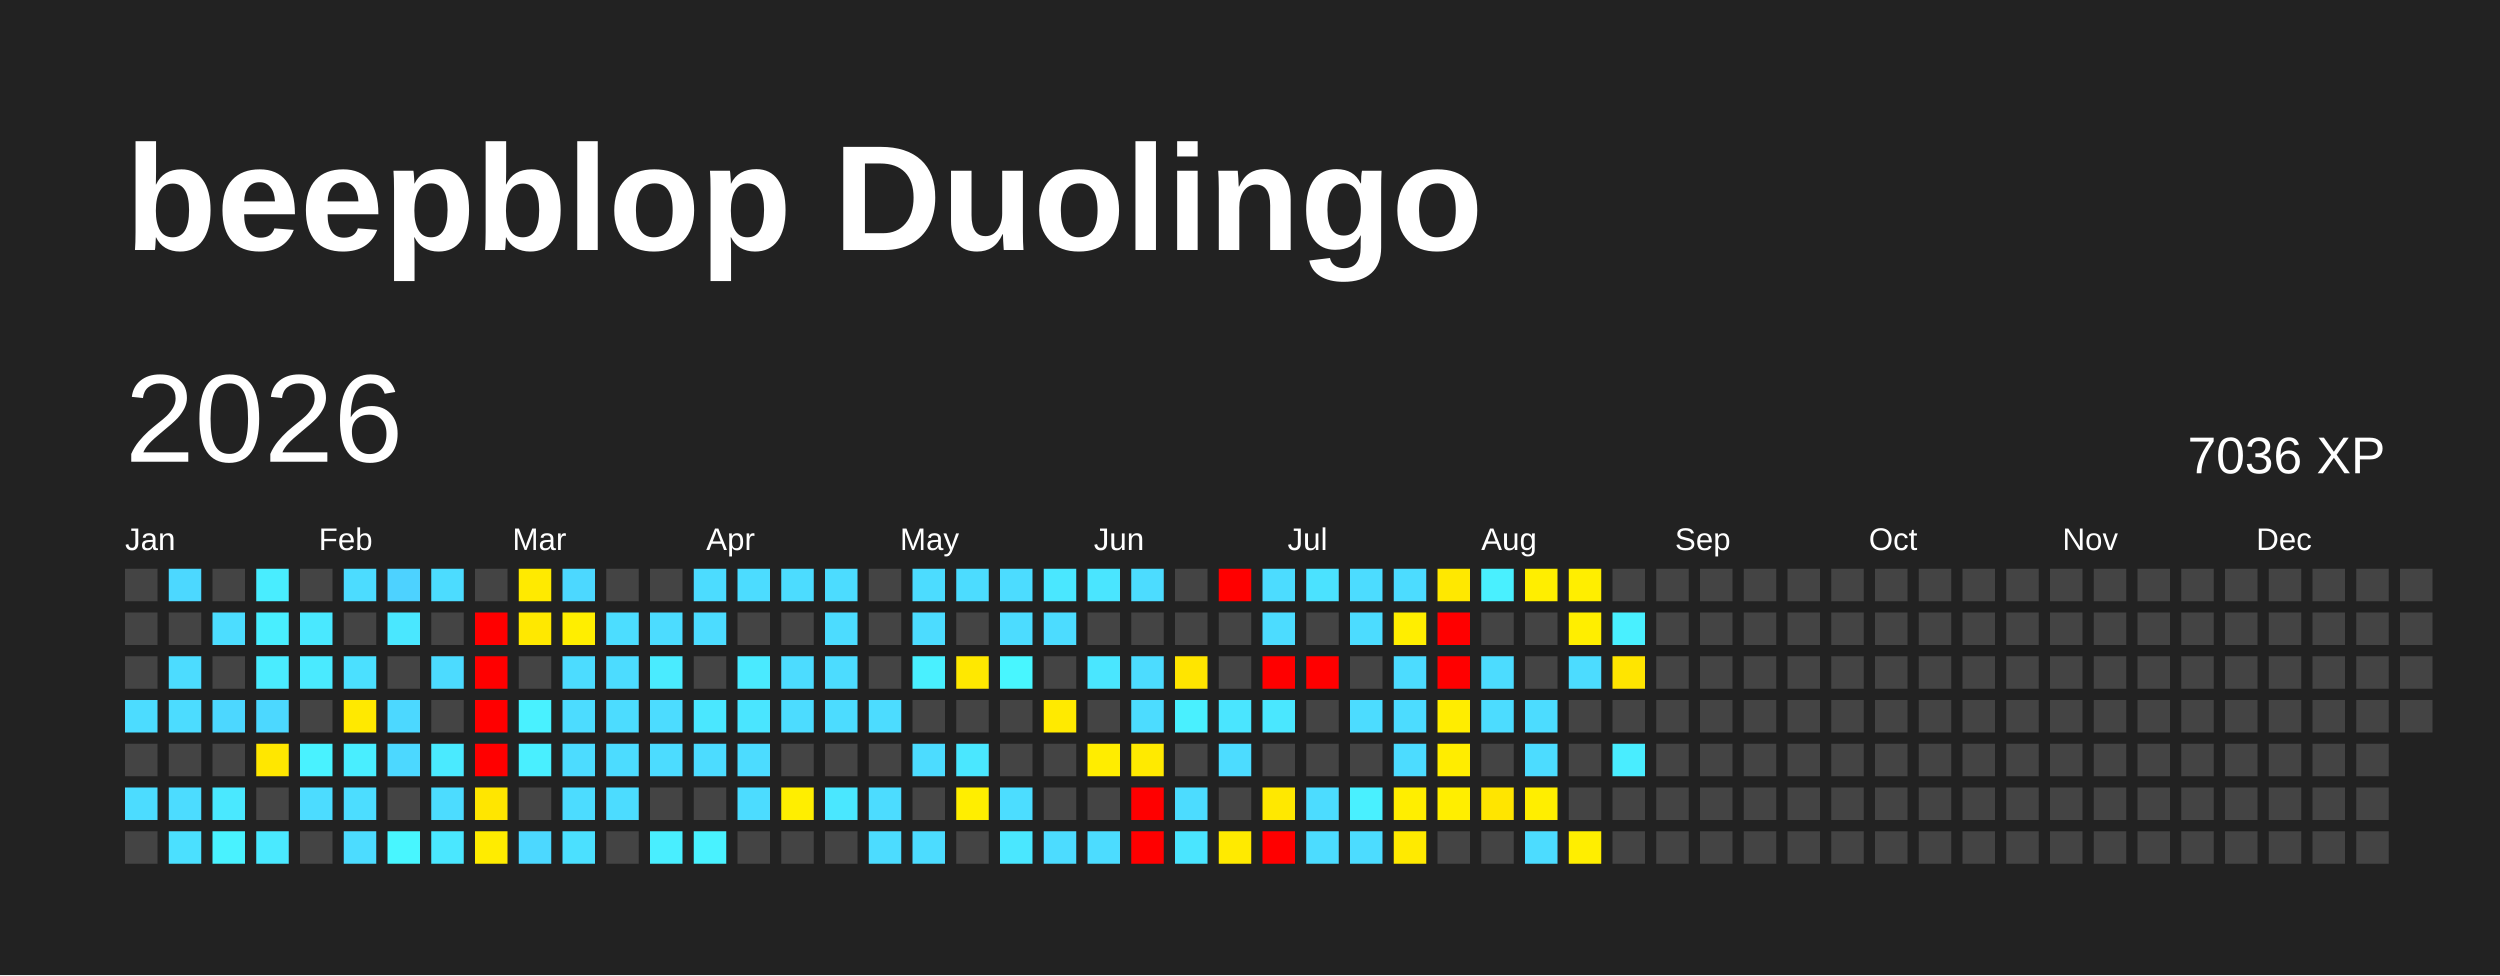
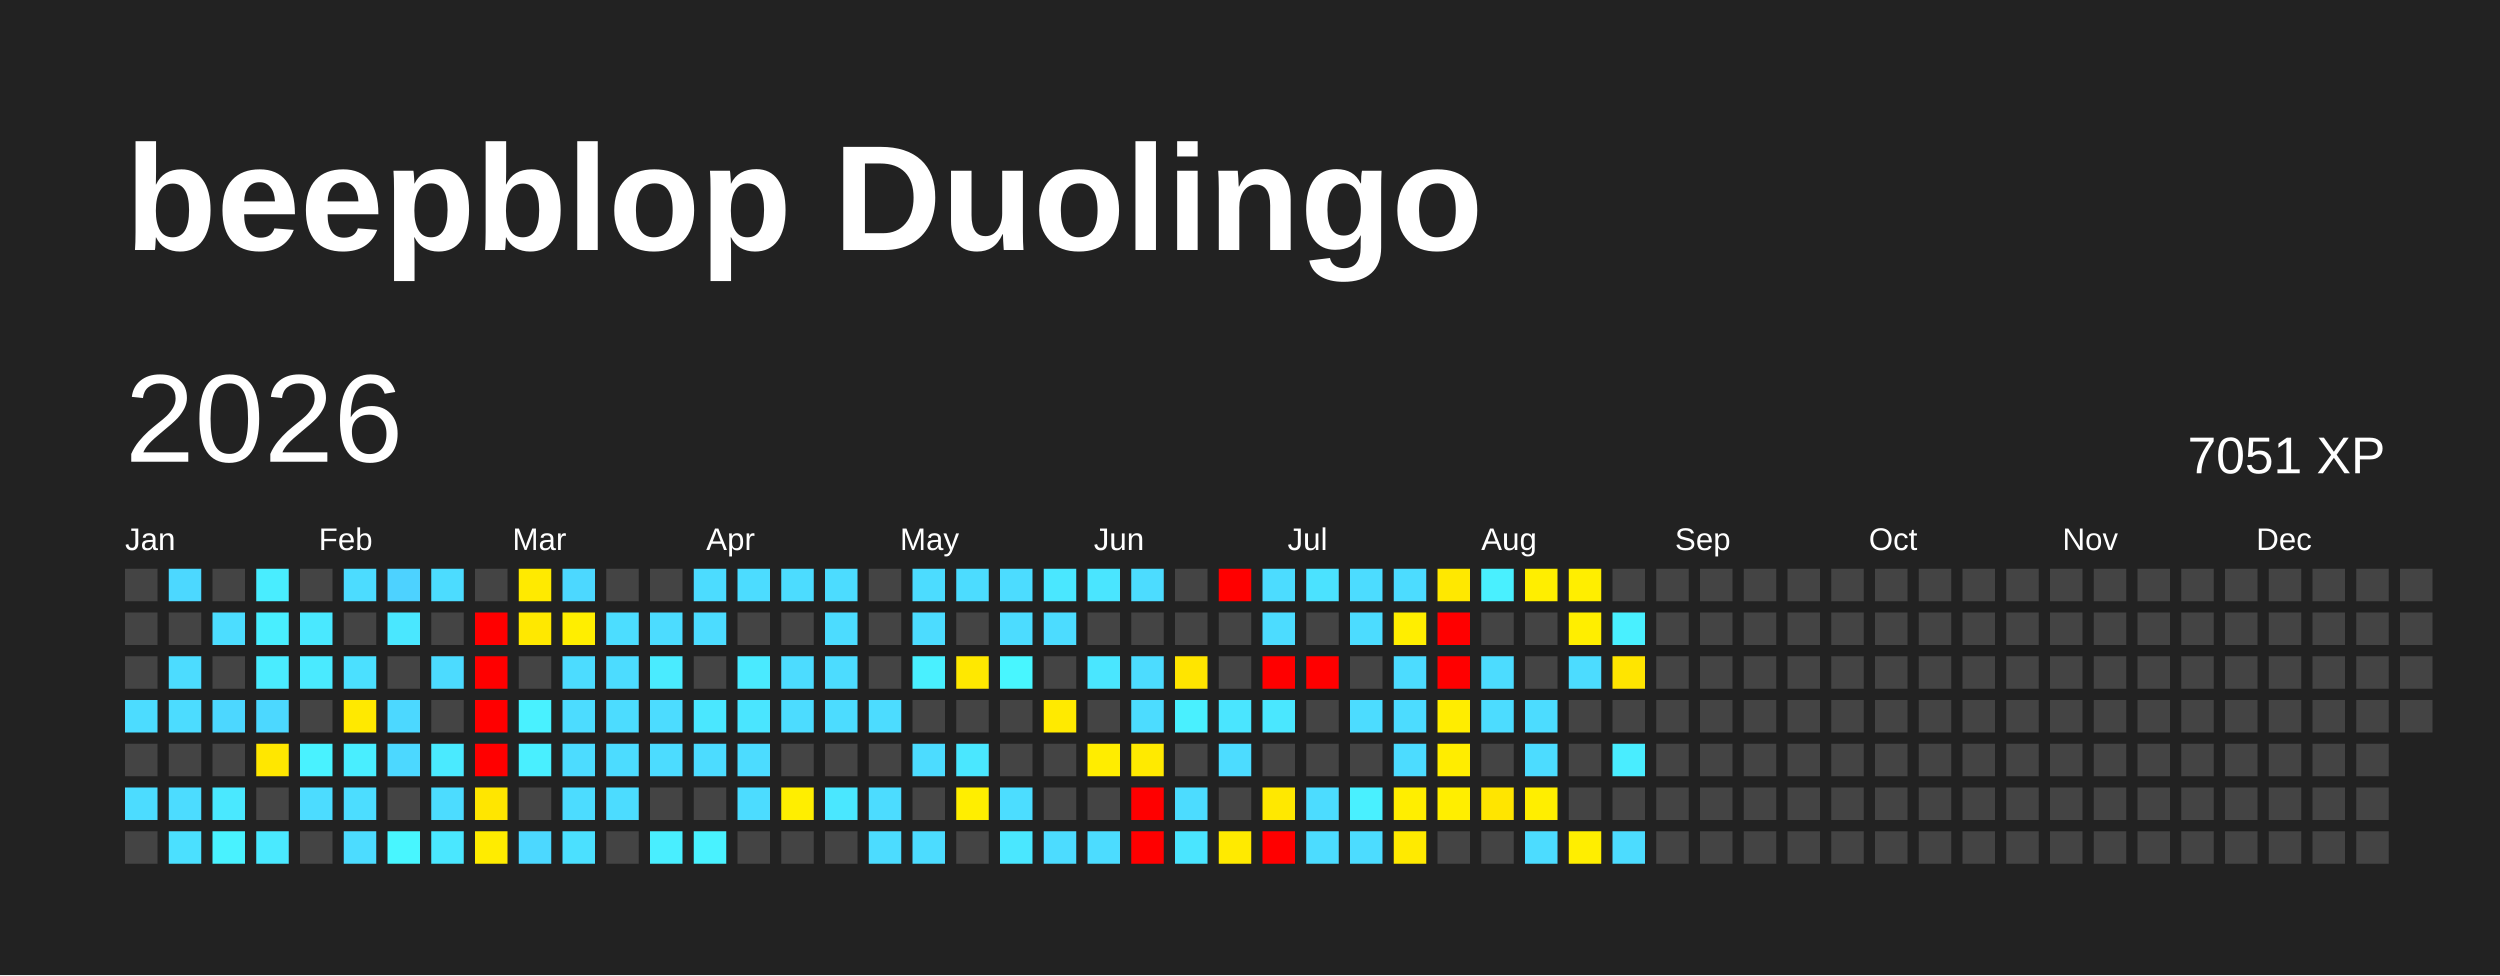
<svg xmlns="http://www.w3.org/2000/svg" baseProfile="full" height="78mm" version="1.1" viewBox="0,0,200,78" width="200mm">
  <defs />
  <rect fill="#222222" height="78" width="200" x="0" y="0" />
  <text fill="#FFFFFF" style="font-size:12px; font-family:Arial; font-weight:bold;" x="10" y="20">beepblop Duolingo</text>
  <text dominant-baseline="hanging" fill="#FFFFFF" style="font-size:10.0px; font-family:Arial;" x="10" y="30">2026</text>
-   <text dominant-baseline="hanging" fill="#FFFFFF" style="font-size:4.125px; font-family:Arial;" x="175" y="35">7036 XP</text>
+   <text dominant-baseline="hanging" fill="#FFFFFF" style="font-size:4.125px; font-family:Arial;" x="175" y="35">7051 XP</text>
  <text fill="#FFFFFF" style="font-size:2.5px; font-family:Arial" x="10.0" y="44">Jan</text>
  <text fill="#FFFFFF" style="font-size:2.5px; font-family:Arial" x="25.5" y="44">Feb</text>
  <text fill="#FFFFFF" style="font-size:2.5px; font-family:Arial" x="41.0" y="44">Mar</text>
  <text fill="#FFFFFF" style="font-size:2.5px; font-family:Arial" x="56.5" y="44">Apr</text>
  <text fill="#FFFFFF" style="font-size:2.5px; font-family:Arial" x="72.0" y="44">May</text>
  <text fill="#FFFFFF" style="font-size:2.5px; font-family:Arial" x="87.5" y="44">Jun</text>
  <text fill="#FFFFFF" style="font-size:2.5px; font-family:Arial" x="103.0" y="44">Jul</text>
  <text fill="#FFFFFF" style="font-size:2.5px; font-family:Arial" x="118.5" y="44">Aug</text>
  <text fill="#FFFFFF" style="font-size:2.5px; font-family:Arial" x="134.0" y="44">Sep</text>
  <text fill="#FFFFFF" style="font-size:2.5px; font-family:Arial" x="149.5" y="44">Oct</text>
  <text fill="#FFFFFF" style="font-size:2.5px; font-family:Arial" x="165.0" y="44">Nov</text>
  <text fill="#FFFFFF" style="font-size:2.5px; font-family:Arial" x="180.5" y="44">Dec</text>
  <rect fill="#444444" height="2.6" width="2.6" x="10.0" y="45.5" />
  <rect fill="#444444" height="2.6" width="2.6" x="10.0" y="49.0" />
  <rect fill="#444444" height="2.6" width="2.6" x="10.0" y="52.5" />
  <rect fill="#4cdcff" height="2.6" width="2.6" x="10.0" y="56.0" />
  <rect fill="#444444" height="2.6" width="2.6" x="10.0" y="59.5" />
  <rect fill="#4cdcff" height="2.6" width="2.6" x="10.0" y="63.0" />
  <rect fill="#444444" height="2.6" width="2.6" x="10.0" y="66.5" />
  <rect fill="#4cd8ff" height="2.6" width="2.6" x="13.5" y="45.5" />
  <rect fill="#444444" height="2.6" width="2.6" x="13.5" y="49.0" />
  <rect fill="#4cdcff" height="2.6" width="2.6" x="13.5" y="52.5" />
  <rect fill="#4cdcff" height="2.6" width="2.6" x="13.5" y="56.0" />
  <rect fill="#444444" height="2.6" width="2.6" x="13.5" y="59.5" />
  <rect fill="#4cdcff" height="2.6" width="2.6" x="13.5" y="63.0" />
  <rect fill="#4be0ff" height="2.6" width="2.6" x="13.5" y="66.5" />
  <rect fill="#444444" height="2.6" width="2.6" x="17.0" y="45.5" />
  <rect fill="#4cddff" height="2.6" width="2.6" x="17.0" y="49.0" />
  <rect fill="#444444" height="2.6" width="2.6" x="17.0" y="52.5" />
  <rect fill="#4cd7ff" height="2.6" width="2.6" x="17.0" y="56.0" />
  <rect fill="#444444" height="2.6" width="2.6" x="17.0" y="59.5" />
  <rect fill="#4ae8ff" height="2.6" width="2.6" x="17.0" y="63.0" />
  <rect fill="#49f2ff" height="2.6" width="2.6" x="17.0" y="66.5" />
  <rect fill="#49edff" height="2.6" width="2.6" x="20.5" y="45.5" />
  <rect fill="#49eeff" height="2.6" width="2.6" x="20.5" y="49.0" />
  <rect fill="#4aecff" height="2.6" width="2.6" x="20.5" y="52.5" />
  <rect fill="#4cd8ff" height="2.6" width="2.6" x="20.5" y="56.0" />
  <rect fill="#ffe700" height="2.6" width="2.6" x="20.5" y="59.5" />
  <rect fill="#444444" height="2.6" width="2.6" x="20.5" y="63.0" />
  <rect fill="#4ae9ff" height="2.6" width="2.6" x="20.5" y="66.5" />
  <rect fill="#444444" height="2.6" width="2.6" x="24.0" y="45.5" />
  <rect fill="#4ae8ff" height="2.6" width="2.6" x="24.0" y="49.0" />
  <rect fill="#4aeaff" height="2.6" width="2.6" x="24.0" y="52.5" />
  <rect fill="#444444" height="2.6" width="2.6" x="24.0" y="56.0" />
  <rect fill="#49f2ff" height="2.6" width="2.6" x="24.0" y="59.5" />
  <rect fill="#4cdcff" height="2.6" width="2.6" x="24.0" y="63.0" />
  <rect fill="#444444" height="2.6" width="2.6" x="24.0" y="66.5" />
  <rect fill="#4cdcff" height="2.6" width="2.6" x="27.5" y="45.5" />
  <rect fill="#444444" height="2.6" width="2.6" x="27.5" y="49.0" />
  <rect fill="#4be0ff" height="2.6" width="2.6" x="27.5" y="52.5" />
  <rect fill="#ffe900" height="2.6" width="2.6" x="27.5" y="56.0" />
  <rect fill="#49eeff" height="2.6" width="2.6" x="27.5" y="59.5" />
  <rect fill="#4cddff" height="2.6" width="2.6" x="27.5" y="63.0" />
  <rect fill="#4cdcff" height="2.6" width="2.6" x="27.5" y="66.5" />
  <rect fill="#4dd2ff" height="2.6" width="2.6" x="31.0" y="45.5" />
  <rect fill="#4ae7ff" height="2.6" width="2.6" x="31.0" y="49.0" />
  <rect fill="#444444" height="2.6" width="2.6" x="31.0" y="52.5" />
  <rect fill="#4cd8ff" height="2.6" width="2.6" x="31.0" y="56.0" />
  <rect fill="#4cd8ff" height="2.6" width="2.6" x="31.0" y="59.5" />
  <rect fill="#444444" height="2.6" width="2.6" x="31.0" y="63.0" />
  <rect fill="#48f6ff" height="2.6" width="2.6" x="31.0" y="66.5" />
  <rect fill="#4cdcff" height="2.6" width="2.6" x="34.5" y="45.5" />
  <rect fill="#444444" height="2.6" width="2.6" x="34.5" y="49.0" />
  <rect fill="#4cdbff" height="2.6" width="2.6" x="34.5" y="52.5" />
  <rect fill="#444444" height="2.6" width="2.6" x="34.5" y="56.0" />
  <rect fill="#4aeaff" height="2.6" width="2.6" x="34.5" y="59.5" />
  <rect fill="#4cdcff" height="2.6" width="2.6" x="34.5" y="63.0" />
  <rect fill="#4ae7ff" height="2.6" width="2.6" x="34.5" y="66.5" />
  <rect fill="#444444" height="2.6" width="2.6" x="38.0" y="45.5" />
  <rect fill="red" height="2.6" width="2.6" x="38.0" y="49.0" />
  <rect fill="red" height="2.6" width="2.6" x="38.0" y="52.5" />
  <rect fill="red" height="2.6" width="2.6" x="38.0" y="56.0" />
  <rect fill="red" height="2.6" width="2.6" x="38.0" y="59.5" />
  <rect fill="#ffe600" height="2.6" width="2.6" x="38.0" y="63.0" />
  <rect fill="#ffec00" height="2.6" width="2.6" x="38.0" y="66.5" />
  <rect fill="#ffea00" height="2.6" width="2.6" x="41.5" y="45.5" />
  <rect fill="#ffe800" height="2.6" width="2.6" x="41.5" y="49.0" />
  <rect fill="#444444" height="2.6" width="2.6" x="41.5" y="52.5" />
  <rect fill="#49f1ff" height="2.6" width="2.6" x="41.5" y="56.0" />
  <rect fill="#49efff" height="2.6" width="2.6" x="41.5" y="59.5" />
  <rect fill="#444444" height="2.6" width="2.6" x="41.5" y="63.0" />
  <rect fill="#4cd8ff" height="2.6" width="2.6" x="41.5" y="66.5" />
  <rect fill="#4cd8ff" height="2.6" width="2.6" x="45.0" y="45.5" />
  <rect fill="#ffee00" height="2.6" width="2.6" x="45.0" y="49.0" />
  <rect fill="#4cdcff" height="2.6" width="2.6" x="45.0" y="52.5" />
  <rect fill="#4cdcff" height="2.6" width="2.6" x="45.0" y="56.0" />
  <rect fill="#4cdcff" height="2.6" width="2.6" x="45.0" y="59.5" />
  <rect fill="#4cdcff" height="2.6" width="2.6" x="45.0" y="63.0" />
  <rect fill="#4be0ff" height="2.6" width="2.6" x="45.0" y="66.5" />
  <rect fill="#444444" height="2.6" width="2.6" x="48.5" y="45.5" />
  <rect fill="#4cddff" height="2.6" width="2.6" x="48.5" y="49.0" />
  <rect fill="#4cdcff" height="2.6" width="2.6" x="48.5" y="52.5" />
  <rect fill="#4cdcff" height="2.6" width="2.6" x="48.5" y="56.0" />
  <rect fill="#4cdcff" height="2.6" width="2.6" x="48.5" y="59.5" />
  <rect fill="#4cdcff" height="2.6" width="2.6" x="48.5" y="63.0" />
  <rect fill="#444444" height="2.6" width="2.6" x="48.5" y="66.5" />
  <rect fill="#444444" height="2.6" width="2.6" x="52.0" y="45.5" />
  <rect fill="#4cdcff" height="2.6" width="2.6" x="52.0" y="49.0" />
  <rect fill="#4aebff" height="2.6" width="2.6" x="52.0" y="52.5" />
  <rect fill="#4cdcff" height="2.6" width="2.6" x="52.0" y="56.0" />
  <rect fill="#4cdcff" height="2.6" width="2.6" x="52.0" y="59.5" />
  <rect fill="#444444" height="2.6" width="2.6" x="52.0" y="63.0" />
  <rect fill="#49eeff" height="2.6" width="2.6" x="52.0" y="66.5" />
  <rect fill="#4cdcff" height="2.6" width="2.6" x="55.5" y="45.5" />
  <rect fill="#4cdcff" height="2.6" width="2.6" x="55.5" y="49.0" />
  <rect fill="#444444" height="2.6" width="2.6" x="55.5" y="52.5" />
  <rect fill="#4ae7ff" height="2.6" width="2.6" x="55.5" y="56.0" />
  <rect fill="#4cdcff" height="2.6" width="2.6" x="55.5" y="59.5" />
  <rect fill="#444444" height="2.6" width="2.6" x="55.5" y="63.0" />
  <rect fill="#49f2ff" height="2.6" width="2.6" x="55.5" y="66.5" />
  <rect fill="#4cdcff" height="2.6" width="2.6" x="59.0" y="45.5" />
  <rect fill="#444444" height="2.6" width="2.6" x="59.0" y="49.0" />
  <rect fill="#4aeaff" height="2.6" width="2.6" x="59.0" y="52.5" />
  <rect fill="#4ae5ff" height="2.6" width="2.6" x="59.0" y="56.0" />
  <rect fill="#4cdcff" height="2.6" width="2.6" x="59.0" y="59.5" />
  <rect fill="#4cdcff" height="2.6" width="2.6" x="59.0" y="63.0" />
  <rect fill="#444444" height="2.6" width="2.6" x="59.0" y="66.5" />
  <rect fill="#4cdcff" height="2.6" width="2.6" x="62.5" y="45.5" />
  <rect fill="#444444" height="2.6" width="2.6" x="62.5" y="49.0" />
  <rect fill="#4cdcff" height="2.6" width="2.6" x="62.5" y="52.5" />
  <rect fill="#4cdcff" height="2.6" width="2.6" x="62.5" y="56.0" />
  <rect fill="#444444" height="2.6" width="2.6" x="62.5" y="59.5" />
  <rect fill="#ffee00" height="2.6" width="2.6" x="62.5" y="63.0" />
  <rect fill="#444444" height="2.6" width="2.6" x="62.5" y="66.5" />
  <rect fill="#4cdcff" height="2.6" width="2.6" x="66.0" y="45.5" />
  <rect fill="#4cdcff" height="2.6" width="2.6" x="66.0" y="49.0" />
  <rect fill="#4cdcff" height="2.6" width="2.6" x="66.0" y="52.5" />
  <rect fill="#4cdcff" height="2.6" width="2.6" x="66.0" y="56.0" />
  <rect fill="#444444" height="2.6" width="2.6" x="66.0" y="59.5" />
  <rect fill="#4ae7ff" height="2.6" width="2.6" x="66.0" y="63.0" />
  <rect fill="#444444" height="2.6" width="2.6" x="66.0" y="66.5" />
  <rect fill="#444444" height="2.6" width="2.6" x="69.5" y="45.5" />
  <rect fill="#444444" height="2.6" width="2.6" x="69.5" y="49.0" />
  <rect fill="#444444" height="2.6" width="2.6" x="69.5" y="52.5" />
  <rect fill="#4cdcff" height="2.6" width="2.6" x="69.5" y="56.0" />
  <rect fill="#444444" height="2.6" width="2.6" x="69.5" y="59.5" />
  <rect fill="#4cdcff" height="2.6" width="2.6" x="69.5" y="63.0" />
  <rect fill="#4cdcff" height="2.6" width="2.6" x="69.5" y="66.5" />
  <rect fill="#4cdcff" height="2.6" width="2.6" x="73.0" y="45.5" />
  <rect fill="#4cdcff" height="2.6" width="2.6" x="73.0" y="49.0" />
  <rect fill="#49f0ff" height="2.6" width="2.6" x="73.0" y="52.5" />
  <rect fill="#444444" height="2.6" width="2.6" x="73.0" y="56.0" />
  <rect fill="#4cdcff" height="2.6" width="2.6" x="73.0" y="59.5" />
  <rect fill="#444444" height="2.6" width="2.6" x="73.0" y="63.0" />
  <rect fill="#4cdcff" height="2.6" width="2.6" x="73.0" y="66.5" />
  <rect fill="#4cdcff" height="2.6" width="2.6" x="76.5" y="45.5" />
  <rect fill="#444444" height="2.6" width="2.6" x="76.5" y="49.0" />
  <rect fill="#ffe800" height="2.6" width="2.6" x="76.5" y="52.5" />
  <rect fill="#444444" height="2.6" width="2.6" x="76.5" y="56.0" />
  <rect fill="#4ae7ff" height="2.6" width="2.6" x="76.5" y="59.5" />
  <rect fill="#ffee00" height="2.6" width="2.6" x="76.5" y="63.0" />
  <rect fill="#444444" height="2.6" width="2.6" x="76.5" y="66.5" />
  <rect fill="#4cdcff" height="2.6" width="2.6" x="80.0" y="45.5" />
  <rect fill="#4cdcff" height="2.6" width="2.6" x="80.0" y="49.0" />
  <rect fill="#48f6ff" height="2.6" width="2.6" x="80.0" y="52.5" />
  <rect fill="#444444" height="2.6" width="2.6" x="80.0" y="56.0" />
  <rect fill="#444444" height="2.6" width="2.6" x="80.0" y="59.5" />
  <rect fill="#4cddff" height="2.6" width="2.6" x="80.0" y="63.0" />
  <rect fill="#4ae7ff" height="2.6" width="2.6" x="80.0" y="66.5" />
  <rect fill="#4ae7ff" height="2.6" width="2.6" x="83.5" y="45.5" />
  <rect fill="#4cdcff" height="2.6" width="2.6" x="83.5" y="49.0" />
  <rect fill="#444444" height="2.6" width="2.6" x="83.5" y="52.5" />
  <rect fill="#ffea00" height="2.6" width="2.6" x="83.5" y="56.0" />
  <rect fill="#444444" height="2.6" width="2.6" x="83.5" y="59.5" />
  <rect fill="#444444" height="2.6" width="2.6" x="83.5" y="63.0" />
  <rect fill="#4cdcff" height="2.6" width="2.6" x="83.5" y="66.5" />
  <rect fill="#4ae5ff" height="2.6" width="2.6" x="87.0" y="45.5" />
  <rect fill="#444444" height="2.6" width="2.6" x="87.0" y="49.0" />
  <rect fill="#4ae6ff" height="2.6" width="2.6" x="87.0" y="52.5" />
  <rect fill="#444444" height="2.6" width="2.6" x="87.0" y="56.0" />
  <rect fill="#ffed00" height="2.6" width="2.6" x="87.0" y="59.5" />
  <rect fill="#444444" height="2.6" width="2.6" x="87.0" y="63.0" />
  <rect fill="#4cdcff" height="2.6" width="2.6" x="87.0" y="66.5" />
  <rect fill="#4cdcff" height="2.6" width="2.6" x="90.5" y="45.5" />
  <rect fill="#444444" height="2.6" width="2.6" x="90.5" y="49.0" />
  <rect fill="#4cdcff" height="2.6" width="2.6" x="90.5" y="52.5" />
  <rect fill="#4cdcff" height="2.6" width="2.6" x="90.5" y="56.0" />
  <rect fill="#ffea00" height="2.6" width="2.6" x="90.5" y="59.5" />
  <rect fill="red" height="2.6" width="2.6" x="90.5" y="63.0" />
  <rect fill="red" height="2.6" width="2.6" x="90.5" y="66.5" />
  <rect fill="#444444" height="2.6" width="2.6" x="94.0" y="45.5" />
  <rect fill="#444444" height="2.6" width="2.6" x="94.0" y="49.0" />
  <rect fill="#ffe500" height="2.6" width="2.6" x="94.0" y="52.5" />
  <rect fill="#49f0ff" height="2.6" width="2.6" x="94.0" y="56.0" />
  <rect fill="#444444" height="2.6" width="2.6" x="94.0" y="59.5" />
  <rect fill="#4cdcff" height="2.6" width="2.6" x="94.0" y="63.0" />
  <rect fill="#4ae5ff" height="2.6" width="2.6" x="94.0" y="66.5" />
  <rect fill="red" height="2.6" width="2.6" x="97.5" y="45.5" />
  <rect fill="#444444" height="2.6" width="2.6" x="97.5" y="49.0" />
  <rect fill="#444444" height="2.6" width="2.6" x="97.5" y="52.5" />
  <rect fill="#4ae5ff" height="2.6" width="2.6" x="97.5" y="56.0" />
  <rect fill="#4cdcff" height="2.6" width="2.6" x="97.5" y="59.5" />
  <rect fill="#444444" height="2.6" width="2.6" x="97.5" y="63.0" />
  <rect fill="#ffea00" height="2.6" width="2.6" x="97.5" y="66.5" />
  <rect fill="#4cdcff" height="2.6" width="2.6" x="101.0" y="45.5" />
  <rect fill="#4cdcff" height="2.6" width="2.6" x="101.0" y="49.0" />
  <rect fill="red" height="2.6" width="2.6" x="101.0" y="52.5" />
  <rect fill="#4ae7ff" height="2.6" width="2.6" x="101.0" y="56.0" />
  <rect fill="#444444" height="2.6" width="2.6" x="101.0" y="59.5" />
  <rect fill="#ffe800" height="2.6" width="2.6" x="101.0" y="63.0" />
  <rect fill="red" height="2.6" width="2.6" x="101.0" y="66.5" />
  <rect fill="#4be2ff" height="2.6" width="2.6" x="104.5" y="45.5" />
  <rect fill="#444444" height="2.6" width="2.6" x="104.5" y="49.0" />
  <rect fill="red" height="2.6" width="2.6" x="104.5" y="52.5" />
  <rect fill="#444444" height="2.6" width="2.6" x="104.5" y="56.0" />
  <rect fill="#444444" height="2.6" width="2.6" x="104.5" y="59.5" />
  <rect fill="#4cdcff" height="2.6" width="2.6" x="104.5" y="63.0" />
  <rect fill="#4cdcff" height="2.6" width="2.6" x="104.5" y="66.5" />
  <rect fill="#4cdcff" height="2.6" width="2.6" x="108.0" y="45.5" />
  <rect fill="#4cdcff" height="2.6" width="2.6" x="108.0" y="49.0" />
  <rect fill="#444444" height="2.6" width="2.6" x="108.0" y="52.5" />
  <rect fill="#4cdcff" height="2.6" width="2.6" x="108.0" y="56.0" />
  <rect fill="#444444" height="2.6" width="2.6" x="108.0" y="59.5" />
  <rect fill="#49f0ff" height="2.6" width="2.6" x="108.0" y="63.0" />
  <rect fill="#4cdcff" height="2.6" width="2.6" x="108.0" y="66.5" />
  <rect fill="#4cdcff" height="2.6" width="2.6" x="111.5" y="45.5" />
  <rect fill="#ffee00" height="2.6" width="2.6" x="111.5" y="49.0" />
  <rect fill="#4cdcff" height="2.6" width="2.6" x="111.5" y="52.5" />
  <rect fill="#4cdcff" height="2.6" width="2.6" x="111.5" y="56.0" />
  <rect fill="#4cdcff" height="2.6" width="2.6" x="111.5" y="59.5" />
  <rect fill="#ffee00" height="2.6" width="2.6" x="111.5" y="63.0" />
  <rect fill="#ffea00" height="2.6" width="2.6" x="111.5" y="66.5" />
  <rect fill="#ffe800" height="2.6" width="2.6" x="115.0" y="45.5" />
  <rect fill="red" height="2.6" width="2.6" x="115.0" y="49.0" />
  <rect fill="red" height="2.6" width="2.6" x="115.0" y="52.5" />
  <rect fill="#ffed00" height="2.6" width="2.6" x="115.0" y="56.0" />
  <rect fill="#ffed00" height="2.6" width="2.6" x="115.0" y="59.5" />
  <rect fill="#ffee00" height="2.6" width="2.6" x="115.0" y="63.0" />
  <rect fill="#444444" height="2.6" width="2.6" x="115.0" y="66.5" />
  <rect fill="#49f0ff" height="2.6" width="2.6" x="118.5" y="45.5" />
  <rect fill="#444444" height="2.6" width="2.6" x="118.5" y="49.0" />
  <rect fill="#4cdcff" height="2.6" width="2.6" x="118.5" y="52.5" />
  <rect fill="#4cdcff" height="2.6" width="2.6" x="118.5" y="56.0" />
  <rect fill="#444444" height="2.6" width="2.6" x="118.5" y="59.5" />
  <rect fill="#ffe500" height="2.6" width="2.6" x="118.5" y="63.0" />
  <rect fill="#444444" height="2.6" width="2.6" x="118.5" y="66.5" />
  <rect fill="#ffee00" height="2.6" width="2.6" x="122.0" y="45.5" />
  <rect fill="#444444" height="2.6" width="2.6" x="122.0" y="49.0" />
  <rect fill="#444444" height="2.6" width="2.6" x="122.0" y="52.5" />
  <rect fill="#4cdcff" height="2.6" width="2.6" x="122.0" y="56.0" />
  <rect fill="#4cdcff" height="2.6" width="2.6" x="122.0" y="59.5" />
  <rect fill="#ffee00" height="2.6" width="2.6" x="122.0" y="63.0" />
  <rect fill="#4cdcff" height="2.6" width="2.6" x="122.0" y="66.5" />
  <rect fill="#ffee00" height="2.6" width="2.6" x="125.5" y="45.5" />
  <rect fill="#ffee00" height="2.6" width="2.6" x="125.5" y="49.0" />
  <rect fill="#4cdcff" height="2.6" width="2.6" x="125.5" y="52.5" />
  <rect fill="#444444" height="2.6" width="2.6" x="125.5" y="56.0" />
  <rect fill="#444444" height="2.6" width="2.6" x="125.5" y="59.5" />
  <rect fill="#444444" height="2.6" width="2.6" x="125.5" y="63.0" />
  <rect fill="#ffee00" height="2.6" width="2.6" x="125.5" y="66.5" />
  <rect fill="#444444" height="2.6" width="2.6" x="129.0" y="45.5" />
  <rect fill="#49f0ff" height="2.6" width="2.6" x="129.0" y="49.0" />
  <rect fill="#ffe500" height="2.6" width="2.6" x="129.0" y="52.5" />
  <rect fill="#444444" height="2.6" width="2.6" x="129.0" y="56.0" />
  <rect fill="#49edff" height="2.6" width="2.6" x="129.0" y="59.5" />
  <rect fill="#444444" height="2.6" width="2.6" x="129.0" y="63.0" />
-   <rect fill="#444444" height="2.6" width="2.6" x="129.0" y="66.5" />
+   <rect fill="#4cdcff" height="2.6" width="2.6" x="129.0" y="66.5" />
  <rect fill="#444444" height="2.6" width="2.6" x="132.5" y="45.5" />
  <rect fill="#444444" height="2.6" width="2.6" x="132.5" y="49.0" />
  <rect fill="#444444" height="2.6" width="2.6" x="132.5" y="52.5" />
  <rect fill="#444444" height="2.6" width="2.6" x="132.5" y="56.0" />
  <rect fill="#444444" height="2.6" width="2.6" x="132.5" y="59.5" />
  <rect fill="#444444" height="2.6" width="2.6" x="132.5" y="63.0" />
  <rect fill="#444444" height="2.6" width="2.6" x="132.5" y="66.5" />
  <rect fill="#444444" height="2.6" width="2.6" x="136.0" y="45.5" />
  <rect fill="#444444" height="2.6" width="2.6" x="136.0" y="49.0" />
  <rect fill="#444444" height="2.6" width="2.6" x="136.0" y="52.5" />
  <rect fill="#444444" height="2.6" width="2.6" x="136.0" y="56.0" />
  <rect fill="#444444" height="2.6" width="2.6" x="136.0" y="59.5" />
  <rect fill="#444444" height="2.6" width="2.6" x="136.0" y="63.0" />
  <rect fill="#444444" height="2.6" width="2.6" x="136.0" y="66.5" />
  <rect fill="#444444" height="2.6" width="2.6" x="139.5" y="45.5" />
  <rect fill="#444444" height="2.6" width="2.6" x="139.5" y="49.0" />
  <rect fill="#444444" height="2.6" width="2.6" x="139.5" y="52.5" />
  <rect fill="#444444" height="2.6" width="2.6" x="139.5" y="56.0" />
  <rect fill="#444444" height="2.6" width="2.6" x="139.5" y="59.5" />
  <rect fill="#444444" height="2.6" width="2.6" x="139.5" y="63.0" />
  <rect fill="#444444" height="2.6" width="2.6" x="139.5" y="66.5" />
  <rect fill="#444444" height="2.6" width="2.6" x="143.0" y="45.5" />
  <rect fill="#444444" height="2.6" width="2.6" x="143.0" y="49.0" />
  <rect fill="#444444" height="2.6" width="2.6" x="143.0" y="52.5" />
  <rect fill="#444444" height="2.6" width="2.6" x="143.0" y="56.0" />
  <rect fill="#444444" height="2.6" width="2.6" x="143.0" y="59.5" />
  <rect fill="#444444" height="2.6" width="2.6" x="143.0" y="63.0" />
  <rect fill="#444444" height="2.6" width="2.6" x="143.0" y="66.5" />
  <rect fill="#444444" height="2.6" width="2.6" x="146.5" y="45.5" />
  <rect fill="#444444" height="2.6" width="2.6" x="146.5" y="49.0" />
  <rect fill="#444444" height="2.6" width="2.6" x="146.5" y="52.5" />
  <rect fill="#444444" height="2.6" width="2.6" x="146.5" y="56.0" />
  <rect fill="#444444" height="2.6" width="2.6" x="146.5" y="59.5" />
  <rect fill="#444444" height="2.6" width="2.6" x="146.5" y="63.0" />
  <rect fill="#444444" height="2.6" width="2.6" x="146.5" y="66.5" />
  <rect fill="#444444" height="2.6" width="2.6" x="150.0" y="45.5" />
  <rect fill="#444444" height="2.6" width="2.6" x="150.0" y="49.0" />
  <rect fill="#444444" height="2.6" width="2.6" x="150.0" y="52.5" />
  <rect fill="#444444" height="2.6" width="2.6" x="150.0" y="56.0" />
  <rect fill="#444444" height="2.6" width="2.6" x="150.0" y="59.5" />
  <rect fill="#444444" height="2.6" width="2.6" x="150.0" y="63.0" />
  <rect fill="#444444" height="2.6" width="2.6" x="150.0" y="66.5" />
  <rect fill="#444444" height="2.6" width="2.6" x="153.5" y="45.5" />
  <rect fill="#444444" height="2.6" width="2.6" x="153.5" y="49.0" />
  <rect fill="#444444" height="2.6" width="2.6" x="153.5" y="52.5" />
  <rect fill="#444444" height="2.6" width="2.6" x="153.5" y="56.0" />
  <rect fill="#444444" height="2.6" width="2.6" x="153.5" y="59.5" />
  <rect fill="#444444" height="2.6" width="2.6" x="153.5" y="63.0" />
  <rect fill="#444444" height="2.6" width="2.6" x="153.5" y="66.5" />
  <rect fill="#444444" height="2.6" width="2.6" x="157.0" y="45.5" />
  <rect fill="#444444" height="2.6" width="2.6" x="157.0" y="49.0" />
  <rect fill="#444444" height="2.6" width="2.6" x="157.0" y="52.5" />
  <rect fill="#444444" height="2.6" width="2.6" x="157.0" y="56.0" />
  <rect fill="#444444" height="2.6" width="2.6" x="157.0" y="59.5" />
  <rect fill="#444444" height="2.6" width="2.6" x="157.0" y="63.0" />
  <rect fill="#444444" height="2.6" width="2.6" x="157.0" y="66.5" />
  <rect fill="#444444" height="2.6" width="2.6" x="160.5" y="45.5" />
  <rect fill="#444444" height="2.6" width="2.6" x="160.5" y="49.0" />
  <rect fill="#444444" height="2.6" width="2.6" x="160.5" y="52.5" />
  <rect fill="#444444" height="2.6" width="2.6" x="160.5" y="56.0" />
  <rect fill="#444444" height="2.6" width="2.6" x="160.5" y="59.5" />
  <rect fill="#444444" height="2.6" width="2.6" x="160.5" y="63.0" />
  <rect fill="#444444" height="2.6" width="2.6" x="160.5" y="66.5" />
  <rect fill="#444444" height="2.6" width="2.6" x="164.0" y="45.5" />
  <rect fill="#444444" height="2.6" width="2.6" x="164.0" y="49.0" />
  <rect fill="#444444" height="2.6" width="2.6" x="164.0" y="52.5" />
  <rect fill="#444444" height="2.6" width="2.6" x="164.0" y="56.0" />
  <rect fill="#444444" height="2.6" width="2.6" x="164.0" y="59.5" />
  <rect fill="#444444" height="2.6" width="2.6" x="164.0" y="63.0" />
  <rect fill="#444444" height="2.6" width="2.6" x="164.0" y="66.5" />
  <rect fill="#444444" height="2.6" width="2.6" x="167.5" y="45.5" />
  <rect fill="#444444" height="2.6" width="2.6" x="167.5" y="49.0" />
  <rect fill="#444444" height="2.6" width="2.6" x="167.5" y="52.5" />
  <rect fill="#444444" height="2.6" width="2.6" x="167.5" y="56.0" />
  <rect fill="#444444" height="2.6" width="2.6" x="167.5" y="59.5" />
  <rect fill="#444444" height="2.6" width="2.6" x="167.5" y="63.0" />
  <rect fill="#444444" height="2.6" width="2.6" x="167.5" y="66.5" />
  <rect fill="#444444" height="2.6" width="2.6" x="171.0" y="45.5" />
  <rect fill="#444444" height="2.6" width="2.6" x="171.0" y="49.0" />
  <rect fill="#444444" height="2.6" width="2.6" x="171.0" y="52.5" />
  <rect fill="#444444" height="2.6" width="2.6" x="171.0" y="56.0" />
  <rect fill="#444444" height="2.6" width="2.6" x="171.0" y="59.5" />
  <rect fill="#444444" height="2.6" width="2.6" x="171.0" y="63.0" />
  <rect fill="#444444" height="2.6" width="2.6" x="171.0" y="66.5" />
  <rect fill="#444444" height="2.6" width="2.6" x="174.5" y="45.5" />
  <rect fill="#444444" height="2.6" width="2.6" x="174.5" y="49.0" />
  <rect fill="#444444" height="2.6" width="2.6" x="174.5" y="52.5" />
  <rect fill="#444444" height="2.6" width="2.6" x="174.5" y="56.0" />
  <rect fill="#444444" height="2.6" width="2.6" x="174.5" y="59.5" />
  <rect fill="#444444" height="2.6" width="2.6" x="174.5" y="63.0" />
  <rect fill="#444444" height="2.6" width="2.6" x="174.5" y="66.5" />
  <rect fill="#444444" height="2.6" width="2.6" x="178.0" y="45.5" />
  <rect fill="#444444" height="2.6" width="2.6" x="178.0" y="49.0" />
  <rect fill="#444444" height="2.6" width="2.6" x="178.0" y="52.5" />
  <rect fill="#444444" height="2.6" width="2.6" x="178.0" y="56.0" />
  <rect fill="#444444" height="2.6" width="2.6" x="178.0" y="59.5" />
  <rect fill="#444444" height="2.6" width="2.6" x="178.0" y="63.0" />
  <rect fill="#444444" height="2.6" width="2.6" x="178.0" y="66.5" />
  <rect fill="#444444" height="2.6" width="2.6" x="181.5" y="45.5" />
  <rect fill="#444444" height="2.6" width="2.6" x="181.5" y="49.0" />
  <rect fill="#444444" height="2.6" width="2.6" x="181.5" y="52.5" />
  <rect fill="#444444" height="2.6" width="2.6" x="181.5" y="56.0" />
  <rect fill="#444444" height="2.6" width="2.6" x="181.5" y="59.5" />
  <rect fill="#444444" height="2.6" width="2.6" x="181.5" y="63.0" />
  <rect fill="#444444" height="2.6" width="2.6" x="181.5" y="66.5" />
  <rect fill="#444444" height="2.6" width="2.6" x="185.0" y="45.5" />
  <rect fill="#444444" height="2.6" width="2.6" x="185.0" y="49.0" />
  <rect fill="#444444" height="2.6" width="2.6" x="185.0" y="52.5" />
  <rect fill="#444444" height="2.6" width="2.6" x="185.0" y="56.0" />
  <rect fill="#444444" height="2.6" width="2.6" x="185.0" y="59.5" />
  <rect fill="#444444" height="2.6" width="2.6" x="185.0" y="63.0" />
  <rect fill="#444444" height="2.6" width="2.6" x="185.0" y="66.5" />
  <rect fill="#444444" height="2.6" width="2.6" x="188.5" y="45.5" />
  <rect fill="#444444" height="2.6" width="2.6" x="188.5" y="49.0" />
  <rect fill="#444444" height="2.6" width="2.6" x="188.5" y="52.5" />
  <rect fill="#444444" height="2.6" width="2.6" x="188.5" y="56.0" />
  <rect fill="#444444" height="2.6" width="2.6" x="188.5" y="59.5" />
  <rect fill="#444444" height="2.6" width="2.6" x="188.5" y="63.0" />
  <rect fill="#444444" height="2.6" width="2.6" x="188.5" y="66.5" />
  <rect fill="#444444" height="2.6" width="2.6" x="192.0" y="45.5" />
  <rect fill="#444444" height="2.6" width="2.6" x="192.0" y="49.0" />
  <rect fill="#444444" height="2.6" width="2.6" x="192.0" y="52.5" />
  <rect fill="#444444" height="2.6" width="2.6" x="192.0" y="56.0" />
</svg>
